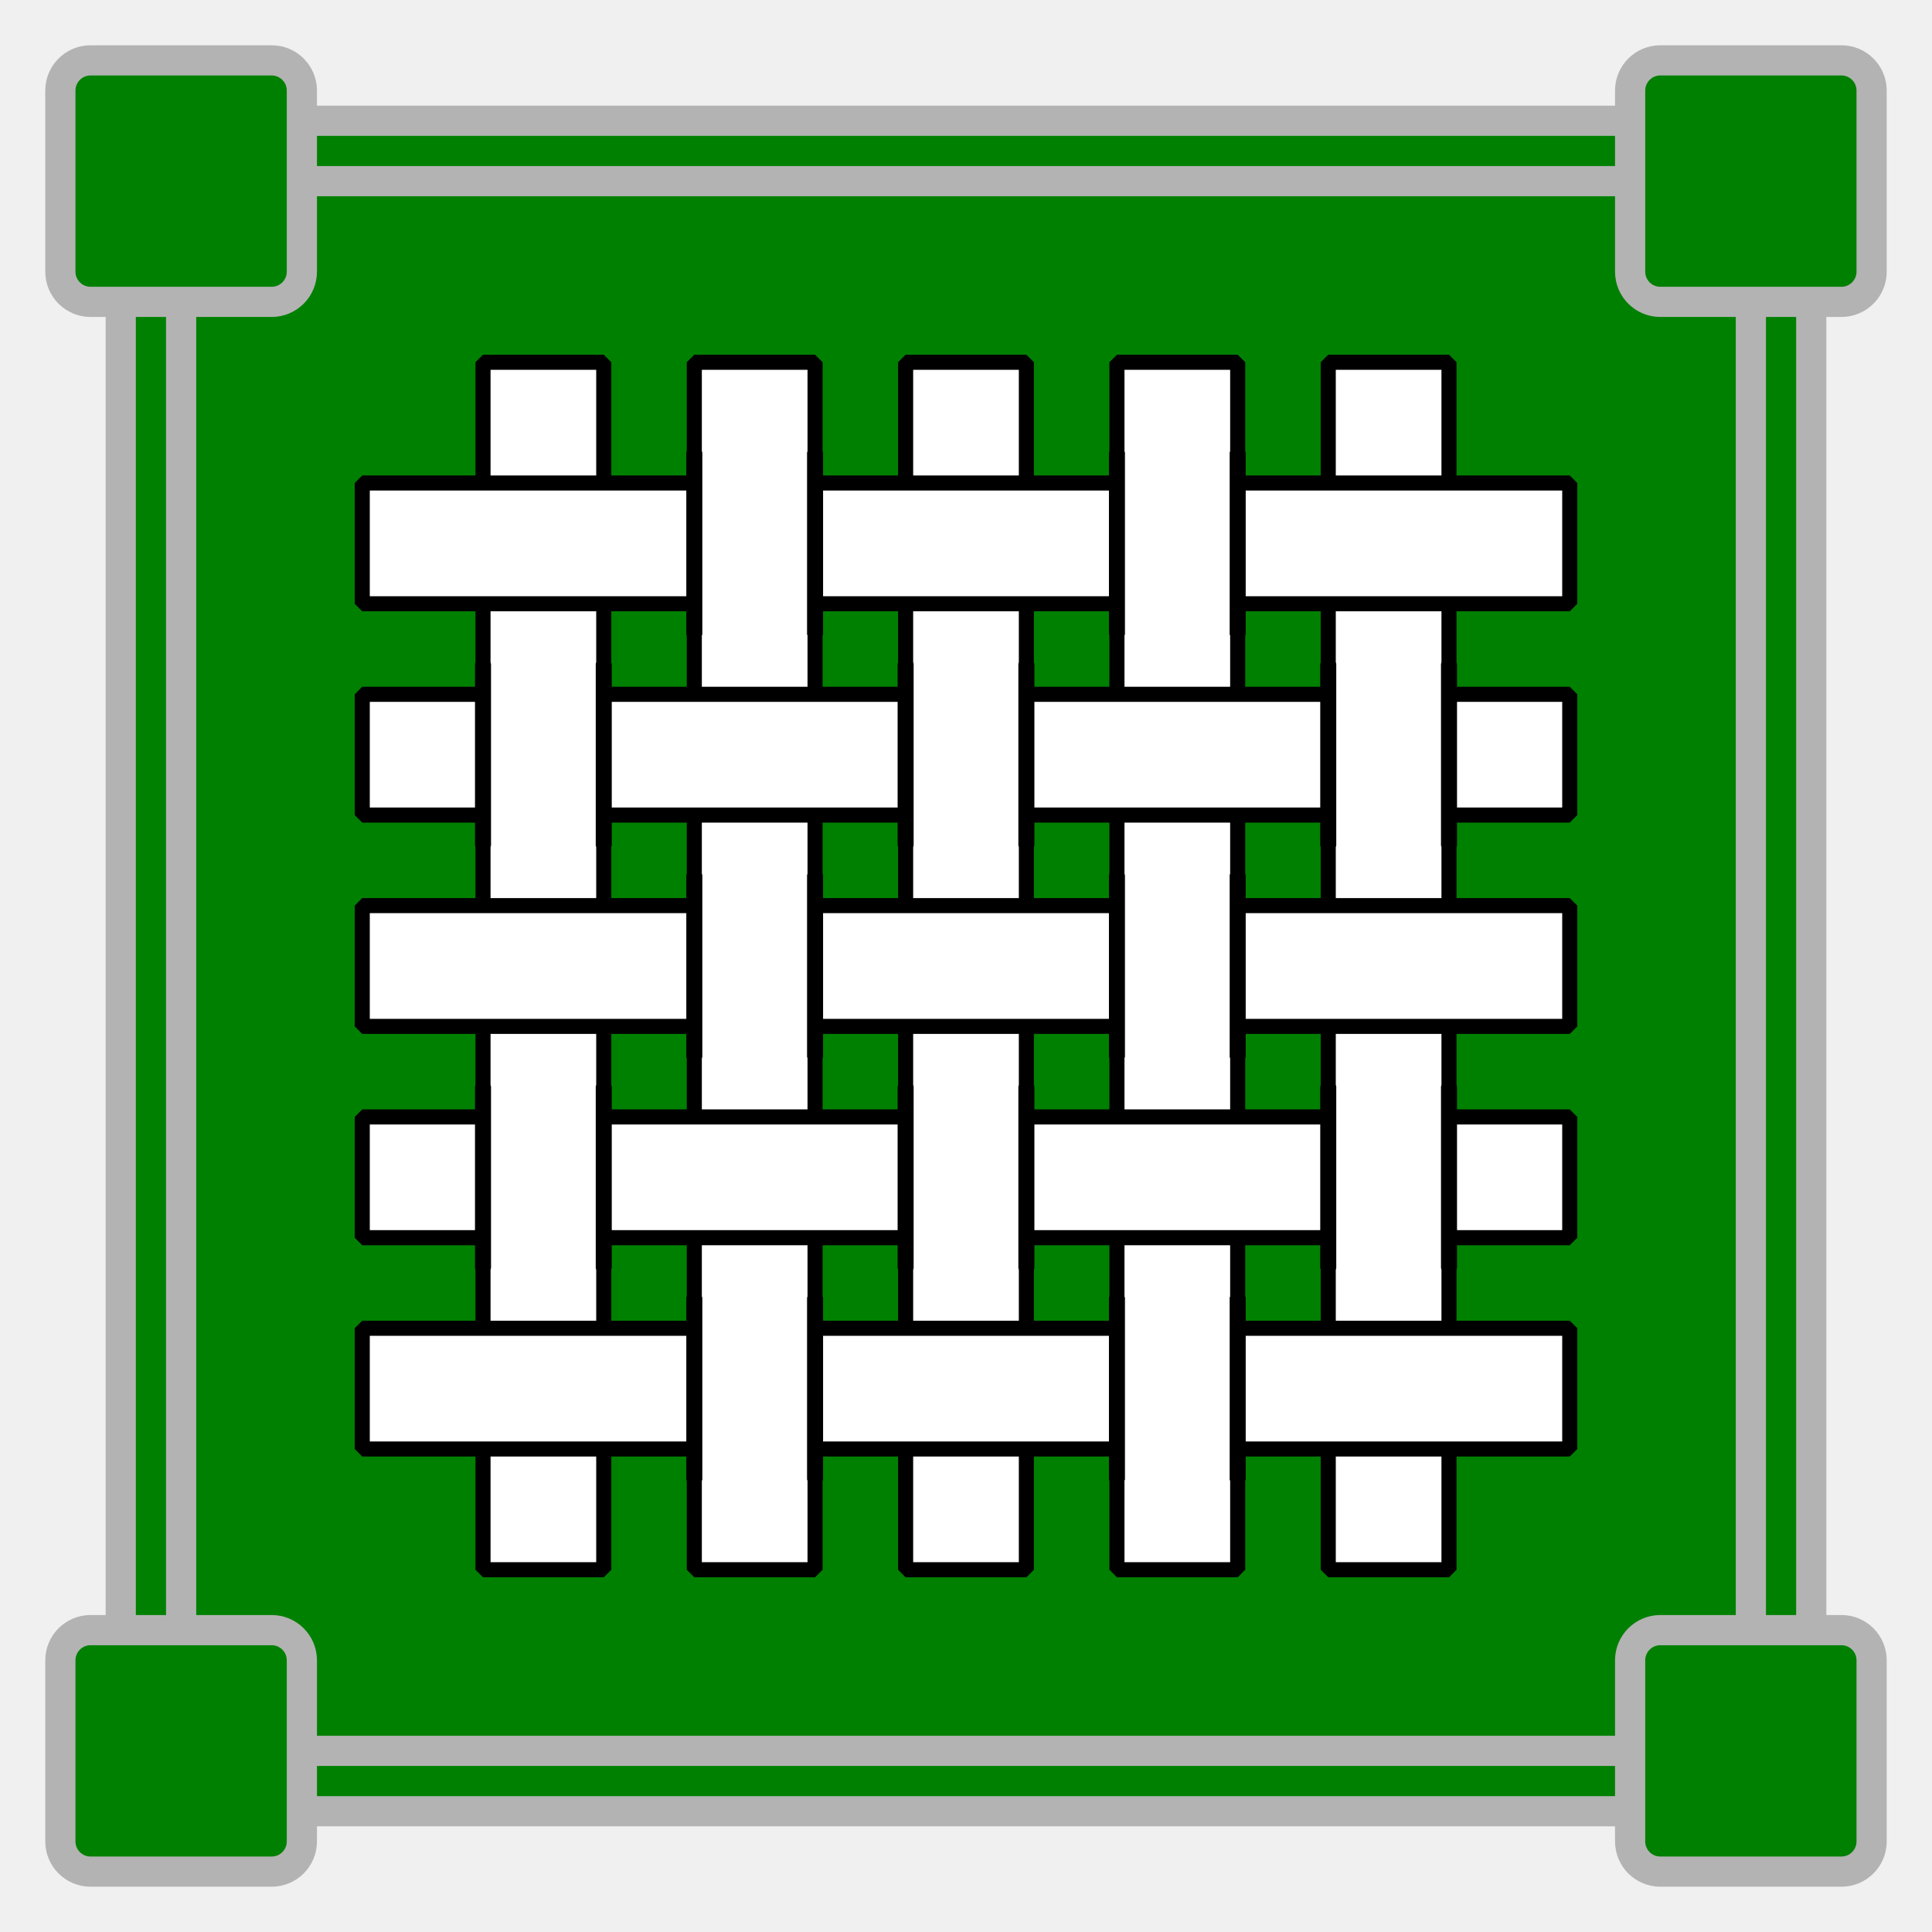
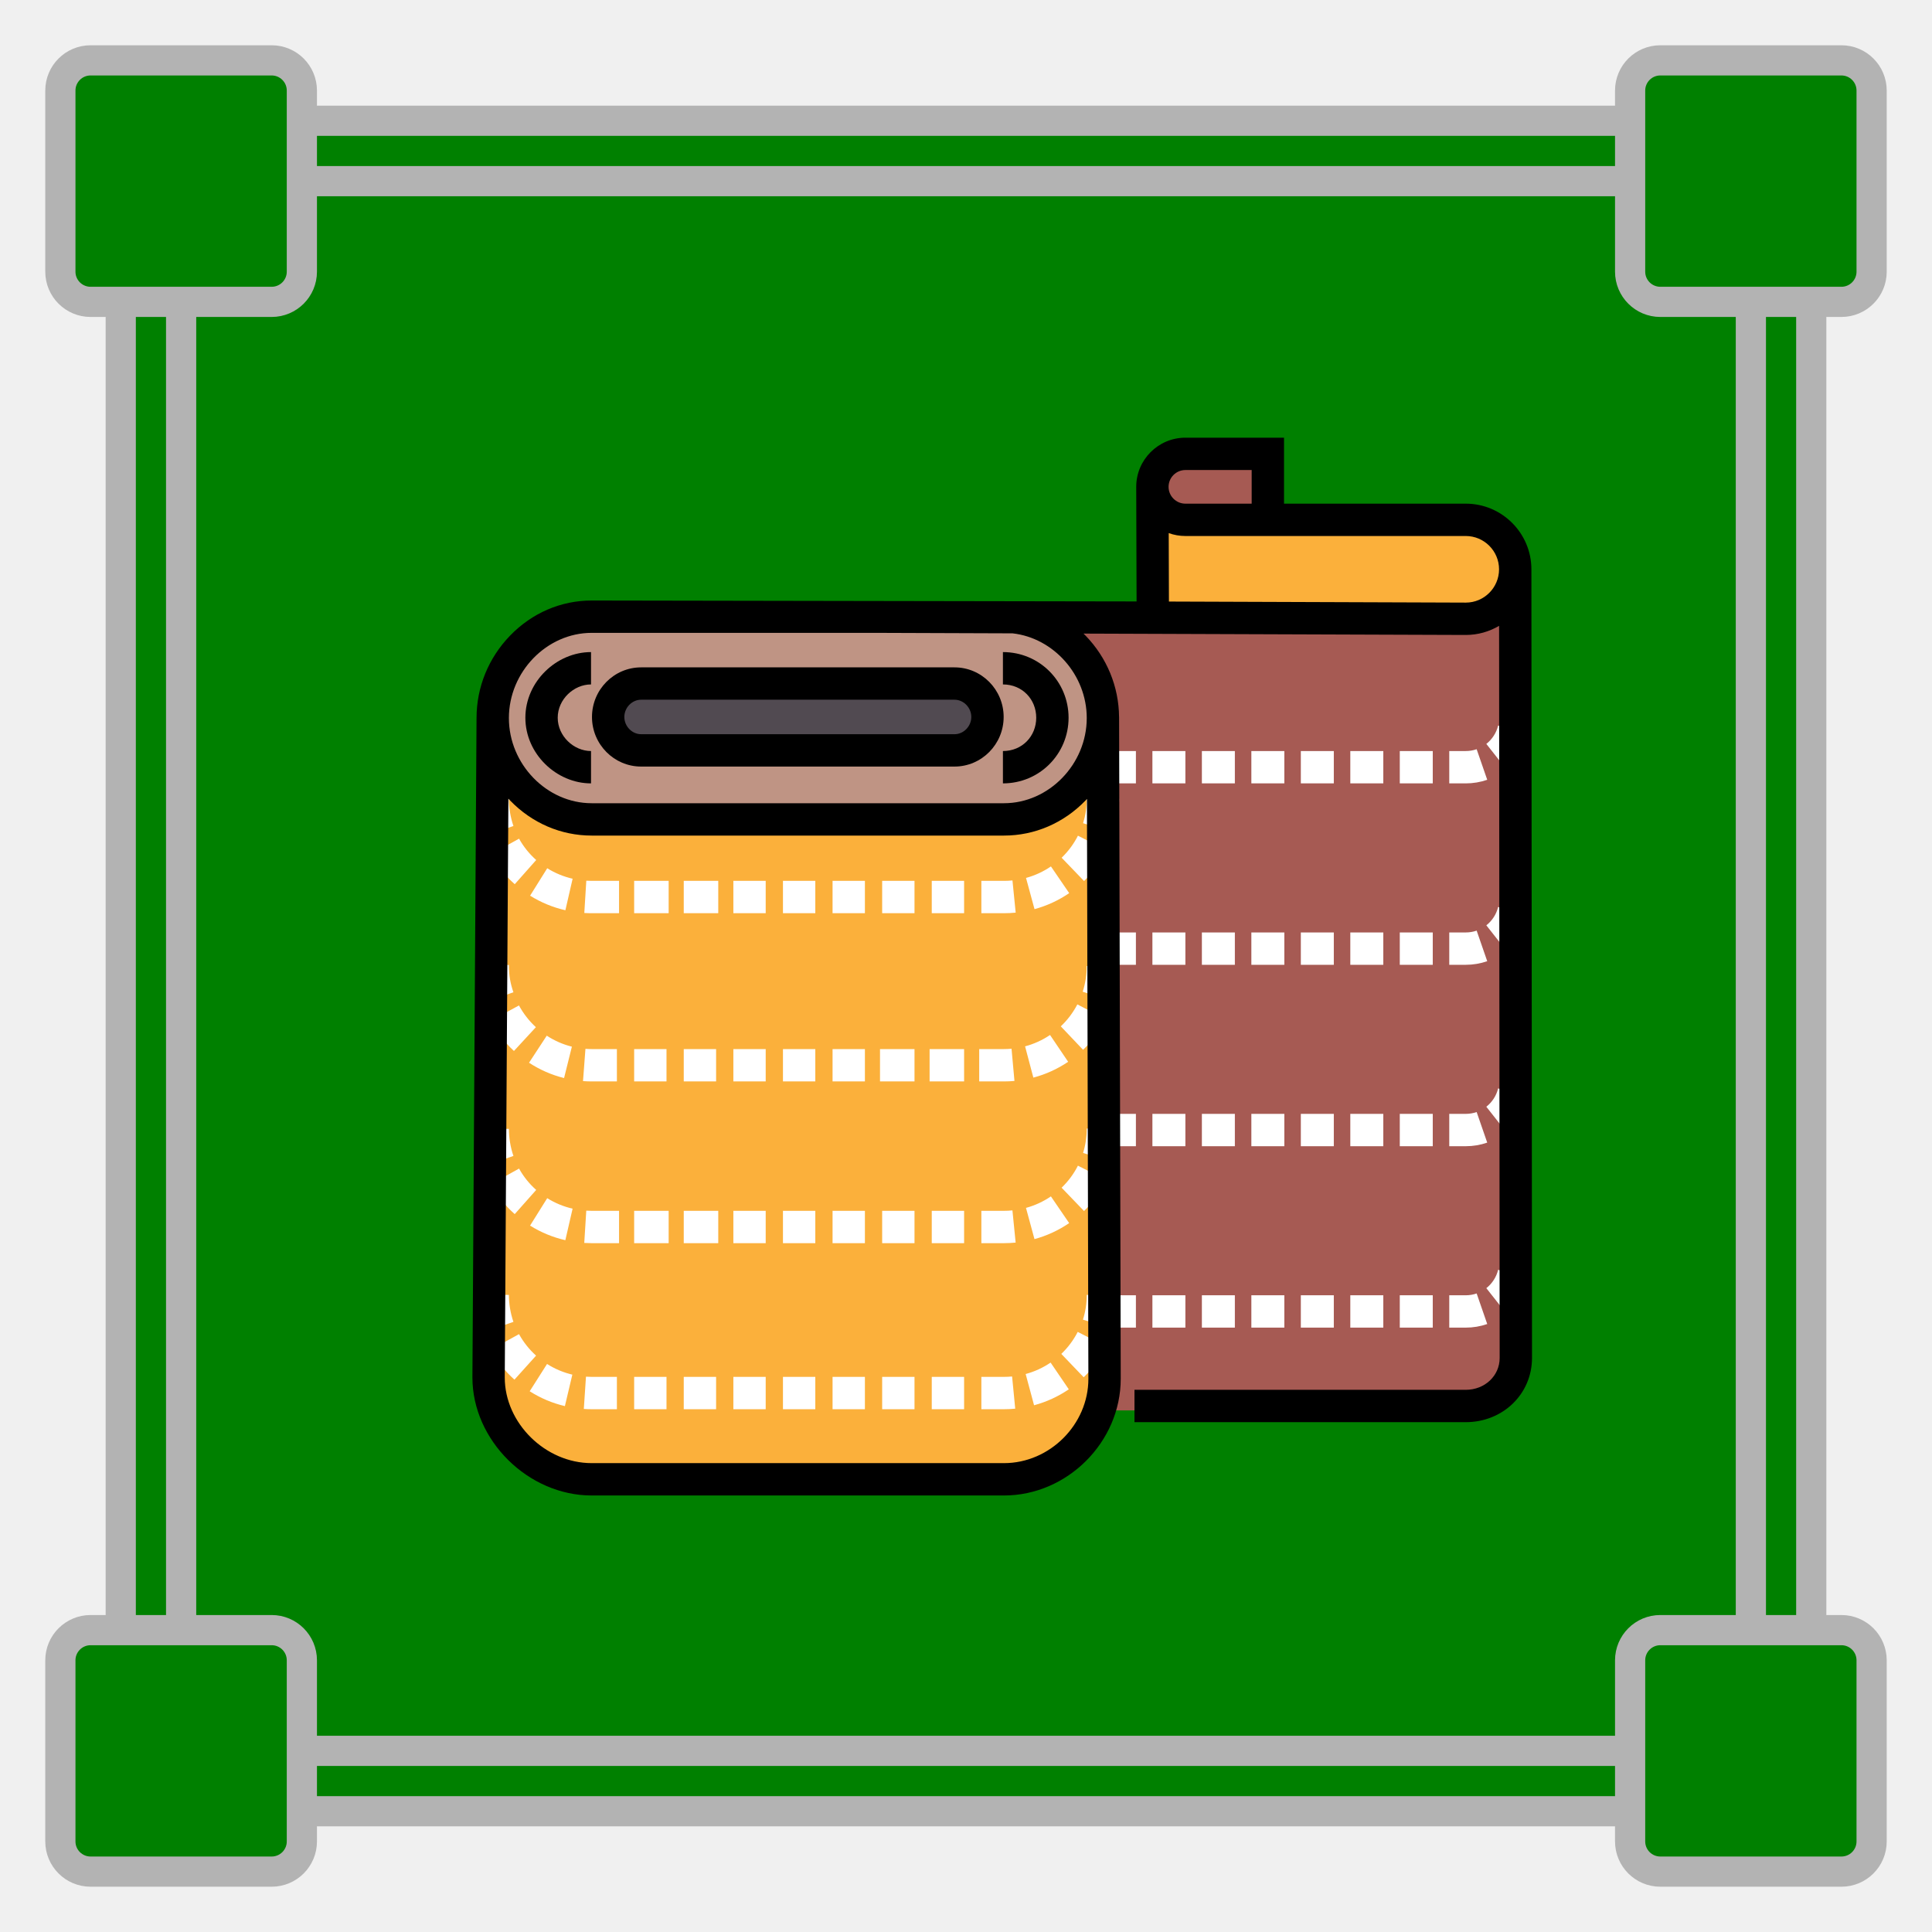
<svg xmlns="http://www.w3.org/2000/svg" width="512" height="512" viewBox="0 0 135.467 135.467" version="1.1" id="svg8">
  <defs id="defs2">
    <marker style="overflow:visible;" id="Arrow1Mend" refX="0.0" refY="0.0" orient="auto">
      <path transform="scale(0.4) rotate(180) translate(10,0)" style="fill-rule:evenodd;stroke:#ffffff;stroke-width:1pt;stroke-opacity:1;fill:#ffffff;fill-opacity:1" d="M 0.0,0.0 L 5.0,-5.0 L -12.5,0.0 L 5.0,5.0 L 0.0,0.0 z " id="path868" />
    </marker>
    <marker style="overflow:visible;" id="marker1227" refX="0.0" refY="0.0" orient="auto">
      <path transform="scale(0.8) rotate(180) translate(12.5,0)" style="fill-rule:evenodd;stroke:#ffffff;stroke-width:1pt;stroke-opacity:1;fill:#ffffff;fill-opacity:1" d="M 0.0,0.0 L 5.0,-5.0 L -12.5,0.0 L 5.0,5.0 L 0.0,0.0 z " id="path1225" />
    </marker>
    <marker style="overflow:visible;" id="Arrow1Lend" refX="0.0" refY="0.0" orient="auto">
      <path transform="scale(0.8) rotate(180) translate(12.5,0)" style="fill-rule:evenodd;stroke:#ffffff;stroke-width:1pt;stroke-opacity:1;fill:#ffffff;fill-opacity:1" d="M 0.0,0.0 L 5.0,-5.0 L -12.5,0.0 L 5.0,5.0 L 0.0,0.0 z " id="path862" />
    </marker>
  </defs>
  <g id="layer2">
    <rect style="opacity:0.997;fill:#008000;fill-opacity:1;stroke:#b3b3b3;stroke-width:2.117;stroke-miterlimit:4;stroke-dasharray:none;stroke-opacity:1;stop-color:#000000" id="rect957" width="118.533" height="118.533" x="8.467" y="8.467" rx="8.467" ry="8.467" />
    <rect style="opacity:0.997;fill:#008000;fill-opacity:1;stroke:#b3b3b3;stroke-width:2.117;stroke-miterlimit:4;stroke-dasharray:none;stroke-opacity:1;stop-color:#000000" id="rect1598" width="110.067" height="110.067" x="12.7" y="12.7" rx="2.117" ry="2.117" />
    <rect style="opacity:0.997;fill:#008000;fill-opacity:1;stroke:#b3b3b3;stroke-width:2.117;stroke-miterlimit:4;stroke-dasharray:none;stroke-opacity:1;stop-color:#000000" id="rect1295" width="16.933" height="16.933" x="4.233" y="4.233" rx="2.117" ry="2.117" />
    <rect style="opacity:0.997;fill:#008000;fill-opacity:1;stroke:#b3b3b3;stroke-width:2.117;stroke-miterlimit:4;stroke-dasharray:none;stroke-opacity:1;stop-color:#000000" id="rect1295-0" width="16.933" height="16.933" x="114.3" y="4.233" rx="2.117" ry="2.117" />
    <rect style="opacity:0.997;fill:#008000;fill-opacity:1;stroke:#b3b3b3;stroke-width:2.117;stroke-miterlimit:4;stroke-dasharray:none;stroke-opacity:1;stop-color:#000000" id="rect1295-6" width="16.933" height="16.933" x="4.233" y="114.3" rx="2.117" ry="2.117" />
    <rect style="opacity:0.997;fill:#008000;fill-opacity:1;stroke:#b3b3b3;stroke-width:2.117;stroke-miterlimit:4;stroke-dasharray:none;stroke-opacity:1;stop-color:#000000" id="rect1295-2" width="16.933" height="16.933" x="114.3" y="114.3" rx="2.117" ry="2.117" />
  </g>
  <g id="layer1">
-     <rect style="opacity:0.997;fill:#ffffff;stroke:#000000;stroke-width:1.058;stroke-linecap:round;stroke-linejoin:bevel;stroke-opacity:1;stop-color:#000000" id="rect959" width="8.467" height="84.667" x="33.867" y="25.4" ry="7.1352571e-07" rx="7.1352571e-07" />
-     <rect style="opacity:0.997;fill:#ffffff;stroke:#000000;stroke-width:1.058;stroke-linecap:round;stroke-linejoin:bevel;stroke-opacity:1;stop-color:#000000" id="rect959-0" width="8.467" height="84.667" x="63.5" y="25.4" ry="7.1352571e-07" rx="7.1352571e-07" />
-     <rect style="opacity:0.997;fill:#ffffff;stroke:#000000;stroke-width:1.058;stroke-linecap:round;stroke-linejoin:bevel;stroke-opacity:1;stop-color:#000000" id="rect959-0-2" width="8.467" height="84.667" x="48.683" y="25.4" ry="7.1352571e-07" rx="7.1352571e-07" />
-     <rect style="opacity:0.997;fill:#ffffff;stroke:#000000;stroke-width:1.058;stroke-linecap:round;stroke-linejoin:bevel;stroke-opacity:1;stop-color:#000000" id="rect959-0-8" width="8.467" height="84.667" x="78.317" y="25.4" ry="7.1352571e-07" rx="7.1352571e-07" />
-     <rect style="opacity:0.997;fill:#ffffff;stroke:#000000;stroke-width:1.058;stroke-linecap:round;stroke-linejoin:bevel;stroke-opacity:1;stop-color:#000000" id="rect959-6" width="8.467" height="84.667" x="93.133" y="25.4" ry="7.1352571e-07" rx="7.1352571e-07" />
-     <rect style="opacity:0.997;fill:#ffffff;stroke:#000000;stroke-width:1.058;stroke-linecap:round;stroke-linejoin:bevel;stroke-opacity:1;stop-color:#000000" id="rect959-2-9" width="8.467" height="84.667" x="63.5" y="-110.067" ry="7.1352571e-07" rx="7.1352571e-07" transform="rotate(90)" />
-     <g id="g1679-1-8" transform="matrix(1,0,0,0.5,44.45,33.86667)" style="stroke-width:1.123;stroke-miterlimit:4;stroke-dasharray:none">
-       <rect style="opacity:0.997;fill:#ffffff;stroke:none;stroke-width:1.123;stroke-linecap:round;stroke-linejoin:bevel;stroke-miterlimit:4;stroke-dasharray:none;stroke-opacity:1;stop-color:#000000" id="rect1573-10-05" width="8.467" height="25.4" x="33.867" y="55.033" rx="7.1352571e-07" ry="1.4270515e-06" />
-       <path style="opacity:0.997;fill:#ffffff;stroke:#000000;stroke-width:1.123;stroke-linecap:round;stroke-linejoin:bevel;stroke-miterlimit:4;stroke-dasharray:none;stroke-opacity:1;stop-color:#000000" d="m 33.867,55.033 v 25.4 m 8.467,1e-6 V 55.033" id="path1218-34-6" />
-     </g>
-     <rect style="opacity:0.997;fill:#ffffff;stroke:#000000;stroke-width:1.058;stroke-linecap:round;stroke-linejoin:bevel;stroke-opacity:1;stop-color:#000000" id="rect959-2-9-5" width="8.467" height="84.667" x="48.683" y="-110.067" ry="7.1352571e-07" rx="7.1352571e-07" transform="rotate(90)" />
-     <rect style="opacity:0.997;fill:#ffffff;stroke:#000000;stroke-width:1.058;stroke-linecap:round;stroke-linejoin:bevel;stroke-opacity:1;stop-color:#000000" id="rect959-2-9-6" width="8.467" height="84.667" x="78.317" y="-110.067" ry="7.1352571e-07" rx="7.1352571e-07" transform="rotate(90)" />
-     <rect style="opacity:0.997;fill:#ffffff;stroke:#000000;stroke-width:1.058;stroke-linecap:round;stroke-linejoin:bevel;stroke-opacity:1;stop-color:#000000" id="rect959-2-90" width="8.467" height="84.667" x="93.133" y="-110.067" ry="7.1352571e-07" rx="7.1352571e-07" transform="rotate(90)" />
-     <g id="g1679-1-64" transform="matrix(1,0,0,0.5,44.45,63.5)" style="stroke-width:1.123;stroke-miterlimit:4;stroke-dasharray:none">
-       <rect style="opacity:0.997;fill:#ffffff;stroke:none;stroke-width:1.123;stroke-linecap:round;stroke-linejoin:bevel;stroke-miterlimit:4;stroke-dasharray:none;stroke-opacity:1;stop-color:#000000" id="rect1573-10-00" width="8.467" height="25.4" x="33.867" y="55.033" rx="7.1352571e-07" ry="1.4270515e-06" />
-       <path style="opacity:0.997;fill:#ffffff;stroke:#000000;stroke-width:1.123;stroke-linecap:round;stroke-linejoin:bevel;stroke-miterlimit:4;stroke-dasharray:none;stroke-opacity:1;stop-color:#000000" d="m 33.867,55.033 v 25.4 m 8.467,1e-6 V 55.033" id="path1218-34-4" />
-     </g>
-     <rect style="opacity:0.997;fill:#ffffff;stroke:#000000;stroke-width:1.058;stroke-linecap:round;stroke-linejoin:bevel;stroke-opacity:1;stop-color:#000000" id="rect959-2" width="8.467" height="84.667" x="33.867" y="-110.067" ry="7.1352571e-07" rx="7.1352571e-07" transform="rotate(90)" />
-     <g id="g1679-1" transform="matrix(1,0,0,0.5,14.81667,4.233336)" style="stroke-width:1.123;stroke-miterlimit:4;stroke-dasharray:none">
-       <rect style="opacity:0.997;fill:#ffffff;stroke:none;stroke-width:1.123;stroke-linecap:round;stroke-linejoin:bevel;stroke-miterlimit:4;stroke-dasharray:none;stroke-opacity:1;stop-color:#000000" id="rect1573-10" width="8.467" height="25.4" x="33.867" y="55.033" rx="7.1352571e-07" ry="1.4270515e-06" />
-       <path style="opacity:0.997;fill:#ffffff;stroke:#000000;stroke-width:1.123;stroke-linecap:round;stroke-linejoin:bevel;stroke-miterlimit:4;stroke-dasharray:none;stroke-opacity:1;stop-color:#000000" d="m 33.867,55.033 v 25.4 m 8.467,1e-6 V 55.033" id="path1218-34" />
-     </g>
-     <g id="g1679-1-9" transform="matrix(1,0,0,0.5,-6.1767113e-8,19.05)" style="stroke-width:1.123;stroke-miterlimit:4;stroke-dasharray:none">
-       <rect style="opacity:0.997;fill:#ffffff;stroke:none;stroke-width:1.123;stroke-linecap:round;stroke-linejoin:bevel;stroke-miterlimit:4;stroke-dasharray:none;stroke-opacity:1;stop-color:#000000" id="rect1573-10-0" width="8.467" height="25.4" x="33.867" y="55.033" rx="7.1352571e-07" ry="1.4270515e-06" />
-       <path style="opacity:0.997;fill:#ffffff;stroke:#000000;stroke-width:1.123;stroke-linecap:round;stroke-linejoin:bevel;stroke-miterlimit:4;stroke-dasharray:none;stroke-opacity:1;stop-color:#000000" d="m 33.867,55.033 v 25.4 m 8.467,1e-6 V 55.033" id="path1218-34-8" />
-     </g>
-     <g id="g1679-1-1" transform="matrix(1,0,0,0.5,-3.9999886e-7,48.68333)" style="stroke-width:1.123;stroke-miterlimit:4;stroke-dasharray:none">
-       <rect style="opacity:0.997;fill:#ffffff;stroke:none;stroke-width:1.123;stroke-linecap:round;stroke-linejoin:bevel;stroke-miterlimit:4;stroke-dasharray:none;stroke-opacity:1;stop-color:#000000" id="rect1573-10-3" width="8.467" height="25.4" x="33.867" y="55.033" rx="7.1352571e-07" ry="1.4270515e-06" />
-       <path style="opacity:0.997;fill:#ffffff;stroke:#000000;stroke-width:1.123;stroke-linecap:round;stroke-linejoin:bevel;stroke-miterlimit:4;stroke-dasharray:none;stroke-opacity:1;stop-color:#000000" d="m 33.867,55.033 v 25.4 m 8.467,1e-6 V 55.033" id="path1218-34-1" />
-     </g>
-     <g id="g1679-1-10" transform="matrix(1,0,0,0.5,14.81667,63.5)" style="stroke-width:1.123;stroke-miterlimit:4;stroke-dasharray:none">
-       <rect style="opacity:0.997;fill:#ffffff;stroke:none;stroke-width:1.123;stroke-linecap:round;stroke-linejoin:bevel;stroke-miterlimit:4;stroke-dasharray:none;stroke-opacity:1;stop-color:#000000" id="rect1573-10-34" width="8.467" height="25.4" x="33.867" y="55.033" rx="7.1352571e-07" ry="1.4270515e-06" />
-       <path style="opacity:0.997;fill:#ffffff;stroke:#000000;stroke-width:1.123;stroke-linecap:round;stroke-linejoin:bevel;stroke-miterlimit:4;stroke-dasharray:none;stroke-opacity:1;stop-color:#000000" d="m 33.867,55.033 v 25.4 m 8.467,1e-6 V 55.033" id="path1218-34-0" />
-     </g>
-     <g id="g1679-1-3" transform="matrix(1,0,0,0.5,14.81667,33.86667)" style="stroke-width:1.123;stroke-miterlimit:4;stroke-dasharray:none">
-       <rect style="opacity:0.997;fill:#ffffff;stroke:none;stroke-width:1.123;stroke-linecap:round;stroke-linejoin:bevel;stroke-miterlimit:4;stroke-dasharray:none;stroke-opacity:1;stop-color:#000000" id="rect1573-10-9" width="8.467" height="25.4" x="33.867" y="55.033" rx="7.1352571e-07" ry="1.4270515e-06" />
-       <path style="opacity:0.997;fill:#ffffff;stroke:#000000;stroke-width:1.123;stroke-linecap:round;stroke-linejoin:bevel;stroke-miterlimit:4;stroke-dasharray:none;stroke-opacity:1;stop-color:#000000" d="m 33.867,55.033 v 25.4 m 8.467,1e-6 V 55.033" id="path1218-34-19" />
-     </g>
-     <g id="g1679-1-6" transform="matrix(1,0,0,0.5,29.63333,48.68333)" style="stroke-width:1.123;stroke-miterlimit:4;stroke-dasharray:none">
-       <rect style="opacity:0.997;fill:#ffffff;stroke:none;stroke-width:1.123;stroke-linecap:round;stroke-linejoin:bevel;stroke-miterlimit:4;stroke-dasharray:none;stroke-opacity:1;stop-color:#000000" id="rect1573-10-93" width="8.467" height="25.4" x="33.867" y="55.033" rx="7.1352571e-07" ry="1.4270515e-06" />
-       <path style="opacity:0.997;fill:#ffffff;stroke:#000000;stroke-width:1.123;stroke-linecap:round;stroke-linejoin:bevel;stroke-miterlimit:4;stroke-dasharray:none;stroke-opacity:1;stop-color:#000000" d="m 33.867,55.033 v 25.4 m 8.467,1e-6 V 55.033" id="path1218-34-3" />
-     </g>
-     <g id="g1679-1-4" transform="matrix(1,0,0,0.5,44.45,4.233337)" style="stroke-width:1.123;stroke-miterlimit:4;stroke-dasharray:none">
-       <rect style="opacity:0.997;fill:#ffffff;stroke:none;stroke-width:1.123;stroke-linecap:round;stroke-linejoin:bevel;stroke-miterlimit:4;stroke-dasharray:none;stroke-opacity:1;stop-color:#000000" id="rect1573-10-7" width="8.467" height="25.4" x="33.867" y="55.033" rx="7.1352571e-07" ry="1.4270515e-06" />
-       <path style="opacity:0.997;fill:#ffffff;stroke:#000000;stroke-width:1.123;stroke-linecap:round;stroke-linejoin:bevel;stroke-miterlimit:4;stroke-dasharray:none;stroke-opacity:1;stop-color:#000000" d="m 33.867,55.033 v 25.4 m 8.467,1e-6 V 55.033" id="path1218-34-2" />
-     </g>
-     <g id="g1679-1-40" transform="matrix(1,0,0,0.5,29.63333,19.05)" style="stroke-width:1.123;stroke-miterlimit:4;stroke-dasharray:none">
-       <rect style="opacity:0.997;fill:#ffffff;stroke:none;stroke-width:1.123;stroke-linecap:round;stroke-linejoin:bevel;stroke-miterlimit:4;stroke-dasharray:none;stroke-opacity:1;stop-color:#000000" id="rect1573-10-6" width="8.467" height="25.4" x="33.867" y="55.033" rx="7.1352571e-07" ry="1.4270515e-06" />
-       <path style="opacity:0.997;fill:#ffffff;stroke:#000000;stroke-width:1.123;stroke-linecap:round;stroke-linejoin:bevel;stroke-miterlimit:4;stroke-dasharray:none;stroke-opacity:1;stop-color:#000000" d="m 33.867,55.033 v 25.4 m 8.467,1e-6 V 55.033" id="path1218-34-29" />
-     </g>
-     <g id="g1679-1-62" transform="matrix(1,0,0,0.5,59.26666,48.68333)" style="stroke-width:1.123;stroke-miterlimit:4;stroke-dasharray:none">
-       <rect style="opacity:0.997;fill:#ffffff;stroke:none;stroke-width:1.123;stroke-linecap:round;stroke-linejoin:bevel;stroke-miterlimit:4;stroke-dasharray:none;stroke-opacity:1;stop-color:#000000" id="rect1573-10-67" width="8.467" height="25.4" x="33.867" y="55.033" rx="7.1352571e-07" ry="1.4270515e-06" />
-       <path style="opacity:0.997;fill:#ffffff;stroke:#000000;stroke-width:1.123;stroke-linecap:round;stroke-linejoin:bevel;stroke-miterlimit:4;stroke-dasharray:none;stroke-opacity:1;stop-color:#000000" d="m 33.867,55.033 v 25.4 m 8.467,1e-6 V 55.033" id="path1218-34-5" />
-     </g>
-     <g id="g1679-1-69" transform="matrix(1,0,0,0.5,59.26666,19.05)" style="stroke-width:1.123;stroke-miterlimit:4;stroke-dasharray:none">
-       <rect style="opacity:0.997;fill:#ffffff;stroke:none;stroke-width:1.123;stroke-linecap:round;stroke-linejoin:bevel;stroke-miterlimit:4;stroke-dasharray:none;stroke-opacity:1;stop-color:#000000" id="rect1573-10-8" width="8.467" height="25.4" x="33.867" y="55.033" rx="7.1352571e-07" ry="1.4270515e-06" />
-       <path style="opacity:0.997;fill:#ffffff;stroke:#000000;stroke-width:1.123;stroke-linecap:round;stroke-linejoin:bevel;stroke-miterlimit:4;stroke-dasharray:none;stroke-opacity:1;stop-color:#000000" d="m 33.867,55.033 v 25.4 m 8.467,1e-6 V 55.033" id="path1218-34-7" />
+     <g id="g129" transform="matrix(0.1451098,0,0,0.1451098,33.12417,30.62645)" style="stroke-width:2.849">
+       <path style="fill:#fbb03b;stroke-width:2.849" d="M 304.666,143.723 9.813,144.64 v 309.875 c 0,26.407 21.407,47.814 47.814,47.814 h 199.225 c 26.407,0 47.814,-21.407 47.814,-47.814 z" id="path67" />
+       <path style="fill:#a65a53;stroke-width:2.849" d="m 384.357,40.126 h -39.845 c -8.802,0 -15.938,-7.136 -15.938,-15.938 v 0 c 0,-8.802 7.136,-15.938 15.938,-15.938 h 39.845 z" id="path69" />
+       <path style="fill:#bf9484;stroke-width:2.849" d="m 256.852,184.358 c 26.407,0 47.814,-22.57 47.814,-48.977 0,-26.407 -21.407,-48.977 -47.814,-48.977 H 57.627 c -26.407,0 -47.814,22.57 -47.814,48.977 0,26.407 21.407,48.977 47.814,48.977 z" id="path71" />
+       <path style="fill:#514a51;stroke-width:2.849" d="m 232.945,152.054 c 8.802,0 15.938,-7.35 15.938,-16.152 0,-8.802 -7.136,-16.152 -15.938,-16.152 H 81.534 c -8.802,0 -15.938,7.35 -15.938,16.152 0,8.802 7.136,16.152 15.938,16.152 z" id="path73" />
+       <path style="fill:#a65a53;stroke-width:2.849" d="m 304.666,470.453 h 175.318 c 13.204,0 23.907,-10.703 23.907,-23.907 v 0 -382.512 0 c 0,13.204 -10.704,23.907 -23.907,23.907 H 264.821 v 0 c 22.006,0 39.845,17.839 39.845,39.845 v 342.667" id="path75" />
+       <g id="g93" style="stroke-width:2.849">
+         <path style="fill:#ffffff;stroke-width:2.849" d="m 256.852,230.209 h -10.926 v -15.631 h 10.926 c 1.369,0 2.75,-0.069 4.103,-0.204 l 1.558,15.554 c -1.869,0.186 -3.773,0.281 -5.661,0.281 z m -19.262,0 h -15.631 v -15.631 h 15.631 z m -23.968,0 h -15.631 v -15.631 h 15.631 z m -23.967,0 h -15.631 v -15.631 h 15.631 z m -23.967,0 h -15.631 v -15.631 h 15.631 z m -23.968,0 h -15.631 v -15.631 h 15.631 z m -22.925,0 h -16.673 v -15.631 h 16.673 z m -23.967,0 H 78.155 v -15.631 h 16.673 z m -23.968,0 H 57.627 c -1.189,0 -2.386,-0.036 -3.559,-0.11 l 0.968,-15.601 c 0.851,0.053 1.723,0.079 2.591,0.079 H 70.86 Z M 44.928,228.78 c -6.061,-1.39 -11.798,-3.759 -17.052,-7.04 l 8.278,-13.258 c 3.777,2.358 7.906,4.062 12.269,5.063 z m 226.682,-0.533 -4.104,-15.084 c 4.305,-1.171 8.356,-3.042 12.042,-5.561 l 8.821,12.904 c -5.127,3.506 -10.766,6.111 -16.759,7.741 z M 20.457,216.198 C 15.791,212.06 11.894,207.211 8.878,201.785 l 13.66,-7.596 c 2.157,3.88 4.946,7.349 8.289,10.312 z m 275.096,-1.536 -10.84,-11.262 c 3.221,-3.101 5.873,-6.683 7.883,-10.649 l 13.942,7.068 c -2.802,5.533 -6.498,10.526 -10.985,14.843 z M 5.07,193.251 C 3.032,187.421 1.997,181.232 1.997,174.98 h 15.631 c 0,4.168 0.739,8.917 2.197,13.083 z m 304.949,-1.957 -14.934,-4.582 c 1.171,-3.786 1.764,-7.564 1.764,-11.733 h 15.631 c 0.002,5.211 -0.827,11.031 -2.461,16.315 z" id="path77" />
+         <path style="fill:#ffffff;stroke-width:2.849" d="m 256.852,311.49 h -11.968 v -15.631 h 11.968 c 1.215,0 2.446,-0.056 3.657,-0.166 l 1.411,15.567 c -1.678,0.153 -3.383,0.23 -5.068,0.23 z m -19.262,0 h -16.673 v -15.631 h 16.673 z m -23.968,0 H 196.95 v -15.631 h 16.673 v 15.631 z m -23.967,0 h -15.631 v -15.631 h 15.631 z m -23.967,0 h -15.631 v -15.631 h 15.631 z m -23.968,0 h -15.631 v -15.631 h 15.631 z m -23.967,0 h -15.631 v -15.631 h 15.631 z m -23.968,0 h -15.63 v -15.631 h 15.631 v 15.631 z m -23.967,0 H 57.627 c -1.39,0 -2.798,-0.053 -4.183,-0.157 l 1.176,-15.586 c 0.995,0.075 2.006,0.113 3.006,0.113 h 12.191 v 15.63 z M 44.29,309.861 c -6.015,-1.496 -11.71,-3.987 -16.925,-7.402 l 8.563,-13.077 c 3.745,2.451 7.828,4.238 12.136,5.31 z m 226.759,-0.212 -3.999,-15.11 c 4.298,-1.138 8.357,-2.983 12.065,-5.489 l 8.748,12.955 c -5.162,3.487 -10.82,6.059 -16.814,7.644 z M 20.074,296.773 C 15.517,292.57 11.709,287.68 8.756,282.238 l 13.74,-7.455 c 2.132,3.93 4.883,7.463 8.176,10.499 z m 275.001,-0.561 -10.762,-11.337 c 3.247,-3.082 5.94,-6.651 8.004,-10.608 l 13.858,7.231 c -2.865,5.49 -6.6,10.441 -11.1,14.714 z M 5.031,273.589 C 3.018,267.738 1.997,261.471 1.997,255.219 h 15.631 c 0,5.21 0.735,8.985 2.183,13.196 z m 304.727,-0.622 -14.866,-4.832 c 1.299,-3.997 1.958,-8.176 1.958,-12.419 l 15.631,0.002 c 0.001,5.886 -0.916,11.689 -2.723,17.249 z" id="path79" />
+         <path style="fill:#ffffff;stroke-width:2.849" d="m 57.574,389.644 c -1.164,0 -2.353,-0.038 -3.528,-0.11 l 0.977,-15.601 c 0.865,0.054 1.742,0.089 2.596,0.08 H 70.86 v 15.631 H 57.627 c -0.018,0 -0.035,0 -0.053,0 z m 199.278,0 h -10.926 v -15.631 h 10.926 c 1.367,0 2.742,-0.068 4.087,-0.202 l 1.554,15.554 c -1.859,0.184 -3.757,0.279 -5.641,0.279 z m -19.262,0 h -15.631 v -15.631 h 15.631 z m -23.968,0 h -15.631 v -15.631 h 15.631 z m -23.967,0 h -15.631 v -15.631 h 15.631 z m -23.967,0 h -15.631 v -15.631 h 15.631 z m -23.968,0 h -15.631 v -15.631 h 15.631 z m -22.925,0 h -16.673 v -15.631 h 16.673 z m -23.967,0 H 78.155 v -15.631 h 16.673 z m -49.919,-1.435 c -6.057,-1.393 -11.794,-3.765 -17.049,-7.052 l 8.286,-13.254 c 3.779,2.363 7.905,4.068 12.265,5.071 z m 226.682,-0.523 -4.102,-15.084 c 4.305,-1.17 8.358,-3.041 12.044,-5.559 l 8.818,12.906 c -5.129,3.505 -10.768,6.109 -16.76,7.737 z M 20.443,375.609 c -4.664,-4.141 -8.556,-8.991 -11.571,-14.417 l 13.665,-7.589 c 2.155,3.88 4.941,7.351 8.283,10.315 z m 275.094,-1.5 -10.837,-11.264 c 3.222,-3.099 5.875,-6.681 7.887,-10.646 l 13.939,7.072 c -2.806,5.53 -6.503,10.522 -10.989,14.838 z M 5.069,352.671 C 3.031,346.842 1.997,340.667 1.997,334.415 h 15.631 c 0,4.168 0.739,8.91 2.196,13.078 z m 304.943,-2 -14.932,-4.625 c 1.175,-3.795 1.772,-7.761 1.77,-11.79 l 15.631,-0.002 c 0.002,5.6 -0.83,11.123 -2.469,16.417 z" id="path81" />
+         <path style="fill:#ffffff;stroke-width:2.849" d="m 256.852,469.883 h -10.926 v -15.631 h 10.926 c 1.312,0 2.633,-0.064 3.928,-0.19 l 1.51,15.558 c -1.794,0.174 -3.623,0.263 -5.438,0.263 z m -19.262,0 h -15.631 v -15.631 h 15.631 z m -23.968,0 h -15.631 v -15.631 h 15.631 z m -23.967,0 h -15.631 v -15.631 h 15.631 z m -23.967,0 h -15.631 v -15.631 h 15.631 z m -23.968,0 h -15.631 v -15.631 h 15.631 z m -23.967,0 h -15.631 v -15.631 h 15.631 z m -23.968,0 h -15.63 v -15.631 h 15.631 v 15.631 z m -23.967,0 H 57.627 c -1.273,-10e-4 -2.547,-0.044 -3.794,-0.127 l 1.042,-15.597 c 0.907,0.061 1.835,0.092 2.759,0.093 h 12.184 z m -25.132,-1.502 c -6.044,-1.43 -11.766,-3.844 -17.006,-7.178 l 8.388,-13.19 c 3.765,2.395 7.876,4.13 12.218,5.156 z m 226.71,-0.413 -4.064,-15.093 c 4.303,-1.158 8.358,-3.02 12.052,-5.533 l 8.792,12.924 c -5.142,3.497 -10.788,6.088 -16.78,7.702 z M 20.307,455.603 C 15.682,451.44 11.82,446.575 8.829,441.142 l 13.693,-7.54 c 2.147,3.898 4.921,7.392 8.244,10.384 z m 275.064,-1.162 -10.809,-11.29 c 3.23,-3.094 5.899,-6.671 7.93,-10.633 l 13.909,7.132 c -2.828,5.513 -6.539,10.491 -11.03,14.791 z M 5.055,432.763 C 3.026,426.926 1.998,420.906 1.998,414.654 h 15.631 c 0,4.168 0.738,8.843 2.19,13.025 z m 304.867,-1.544 -14.908,-4.626 c 1.218,-3.866 1.836,-7.772 1.836,-11.94 h 15.631 c 0.001,5.211 -0.861,11.179 -2.559,16.566 z" id="path83" />
+         <path style="fill:#ffffff;stroke-width:2.849" d="m 479.985,167.477 h -7.969 v -15.631 h 7.969 c 1.809,0 3.581,-0.296 5.266,-0.88 l 5.114,14.77 c -3.334,1.155 -6.827,1.741 -10.38,1.741 z m -15.939,0 h -15.938 v -15.631 h 15.938 z m -23.907,0 h -15.937 v -15.631 h 15.938 v 15.631 z m -23.906,0 h -15.937 v -15.631 h 15.937 z m -23.907,0 h -15.938 v -15.631 h 15.938 z m -23.907,0 h -15.937 v -15.631 h 15.937 z m -23.907,0 h -15.938 v -15.631 h 15.938 z m -23.907,0 h -15.938 v -15.631 h 15.938 z m 178.997,-6.793 -9.672,-12.279 c 2.834,-2.232 4.858,-5.377 5.697,-8.852 l 15.194,3.669 c -1.659,6.868 -5.643,13.069 -11.219,17.462 z" id="path85" />
+         <path style="fill:#ffffff;stroke-width:2.849" d="m 479.985,255.136 h -7.969 v -15.631 h 7.969 c 1.809,0 3.581,-0.296 5.266,-0.88 l 5.114,14.77 c -3.334,1.155 -6.827,1.741 -10.38,1.741 z m -15.939,0 h -15.938 v -15.631 h 15.938 z m -23.907,0 h -15.937 v -15.631 h 15.938 v 15.631 z m -23.906,0 h -15.937 v -15.631 h 15.937 z m -23.907,0 h -15.938 v -15.631 h 15.938 z m -23.907,0 h -15.937 v -15.631 h 15.937 z m -23.907,0 h -15.938 v -15.631 h 15.938 z m -23.907,0 h -15.938 v -15.631 h 15.938 z m 178.997,-6.793 -9.672,-12.279 c 2.834,-2.233 4.858,-5.377 5.697,-8.852 l 15.194,3.669 c -1.659,6.868 -5.643,13.071 -11.219,17.462 z" id="path87" />
+         <path style="fill:#ffffff;stroke-width:2.849" d="m 479.985,342.795 h -7.969 v -15.631 h 7.969 c 1.809,0 3.581,-0.296 5.266,-0.879 l 5.114,14.77 c -3.334,1.155 -6.827,1.74 -10.38,1.74 z m -15.939,0 h -15.938 v -15.631 h 15.938 z m -23.907,0 h -15.937 v -15.631 h 15.938 v 15.631 z m -23.906,0 h -15.937 v -15.631 h 15.937 z m -23.907,0 h -15.938 v -15.631 h 15.938 z m -23.907,0 h -15.937 v -15.631 h 15.937 z m -23.907,0 h -15.938 v -15.631 h 15.938 z m -23.907,0 h -15.938 v -15.631 h 15.938 z m 178.997,-6.793 -9.672,-12.279 c 2.834,-2.232 4.858,-5.377 5.697,-8.852 l 15.194,3.669 c -1.659,6.869 -5.643,13.071 -11.219,17.462 z" id="path89" />
+         <path style="fill:#ffffff;stroke-width:2.849" d="m 479.985,430.455 h -7.969 v -15.631 h 7.969 c 1.809,0 3.581,-0.296 5.266,-0.879 l 5.114,14.77 c -3.334,1.155 -6.827,1.74 -10.38,1.74 z m -15.939,0 h -15.938 v -15.631 h 15.938 z m -23.907,0 h -15.937 v -15.631 h 15.938 v 15.631 z m -23.906,0 h -15.937 v -15.631 h 15.937 z m -23.907,0 h -15.938 v -15.631 h 15.938 z m -23.907,0 h -15.937 v -15.631 h 15.937 z m -23.907,0 h -15.938 v -15.631 h 15.938 z m -23.907,0 h -15.938 v -15.631 h 15.938 z m 178.997,-6.794 -9.672,-12.279 c 2.834,-2.232 4.858,-5.377 5.697,-8.852 l 15.194,3.669 c -1.659,6.87 -5.643,13.071 -11.219,17.462 z" id="path91" />
+       </g>
+       <path style="fill:#fbb03b;stroke-width:2.849" d="m 328.573,87.941 h 151.411 c 13.204,0 23.907,-10.703 23.907,-23.907 v 0 c 0,-13.204 -10.704,-23.907 -23.907,-23.907 H 344.512 c -8.802,0 -15.938,-7.136 -15.938,-15.938 v 0 z" id="path95" />
+       <path d="M 232.944,159.349 H 81.533 c -13.098,0 -23.753,-10.751 -23.753,-23.967 0,-13.216 10.656,-23.967 23.753,-23.967 h 151.411 c 13.098,0 23.754,10.751 23.754,23.967 0,13.216 -10.655,23.967 -23.754,23.967 z M 81.534,127.045 c -4.403,0 -8.122,3.817 -8.122,8.336 0,4.519 3.719,8.336 8.122,8.336 h 151.411 c 4.403,0 8.123,-3.817 8.123,-8.336 0,-4.519 -3.72,-8.336 -8.123,-8.336 0,0 -151.411,0 -151.411,0 z" id="path97" style="stroke-width:2.849" />
+       <path d="m 511.707,64.026 v 0 C 511.704,46.537 497.475,32.31 479.985,32.31 H 392.173 V 0.435 h -47.661 c -13.098,0 -23.754,10.656 -23.754,23.754 0,0.008 0.001,0.017 0.001,0.024 h -0.001 L 320.93,79.559 57.627,79.11 C 42.788,79.11 28.786,85.135 18.201,96.077 7.762,106.865 2.011,120.99 1.999,135.853 H 1.997 L 0,454.515 c 0,30.392 26.928,57.051 57.627,57.051 h 199.225 c 30.583,0 56.42,-25.819 56.42,-56.4 l -0.791,-319.803 h -0.013 c -0.138,-14.683 -5.868,-28.616 -16.19,-39.285 -0.325,-0.336 -0.663,-0.652 -0.993,-0.979 l 184.699,0.658 c 5.879,0 11.387,-1.613 16.112,-4.412 l 0.272,353.785 c 0,8.623 -7.196,15.377 -16.384,15.377 H 319.913 v 15.631 h 160.072 c 17.953,0 32.015,-13.62 32.015,-31.014 z M 297.642,455.184 c 0,22.089 -18.679,40.75 -40.789,40.75 H 57.627 C 35.255,495.935 15.631,476.58 15.631,454.564 l 1.754,-279.719 c 0.273,0.294 0.536,0.595 0.816,0.884 10.586,10.942 24.587,16.967 39.426,16.967 h 199.225 c 14.839,0 28.841,-6.025 39.426,-16.967 0.23,-0.238 0.445,-0.486 0.67,-0.726 z m -0.791,-319.282 c 0,22.312 -18.317,41.161 -39.998,41.161 H 57.627 c -21.682,0 -39.998,-18.85 -39.998,-41.161 0,-22.311 18.317,-41.161 39.998,-41.161 h 137.135 l 66.25,0.236 c 19.813,2.22 35.839,20.056 35.839,40.925 z M 336.389,24.187 c 10e-4,-4.478 3.644,-8.122 8.123,-8.122 h 32.03 v 16.246 h -32.03 c -4.479,0 -8.122,-3.643 -8.123,-8.121 z m 143.624,55.938 -143.451,-0.511 -0.103,-33.08 c 2.516,0.91 5.227,1.408 8.053,1.408 h 135.473 c 8.873,0 16.091,7.218 16.091,16.09 0,8.874 -7.219,16.093 -16.063,16.093 z" id="path99" style="stroke-width:2.849" />
+       <path d="m 57.313,167.477 c -16.673,0 -31.722,-14.23 -31.722,-31.722 0,-17.492 15.049,-31.722 31.722,-31.722 v 15.631 c -8.336,0 -16.092,7.218 -16.092,16.09 0,8.873 7.755,16.092 16.092,16.092 z" id="path101" style="stroke-width:2.849" />
+       <path d="m 256.347,167.477 v -15.631 c 9.379,0 16.091,-7.219 16.091,-16.092 0,-8.873 -6.713,-16.09 -16.091,-16.09 v -15.631 c 17.715,0 31.722,14.23 31.722,31.721 0,17.493 -14.007,31.723 -31.722,31.723 z" id="path103" style="stroke-width:2.849" />
    </g>
  </g>
</svg>
